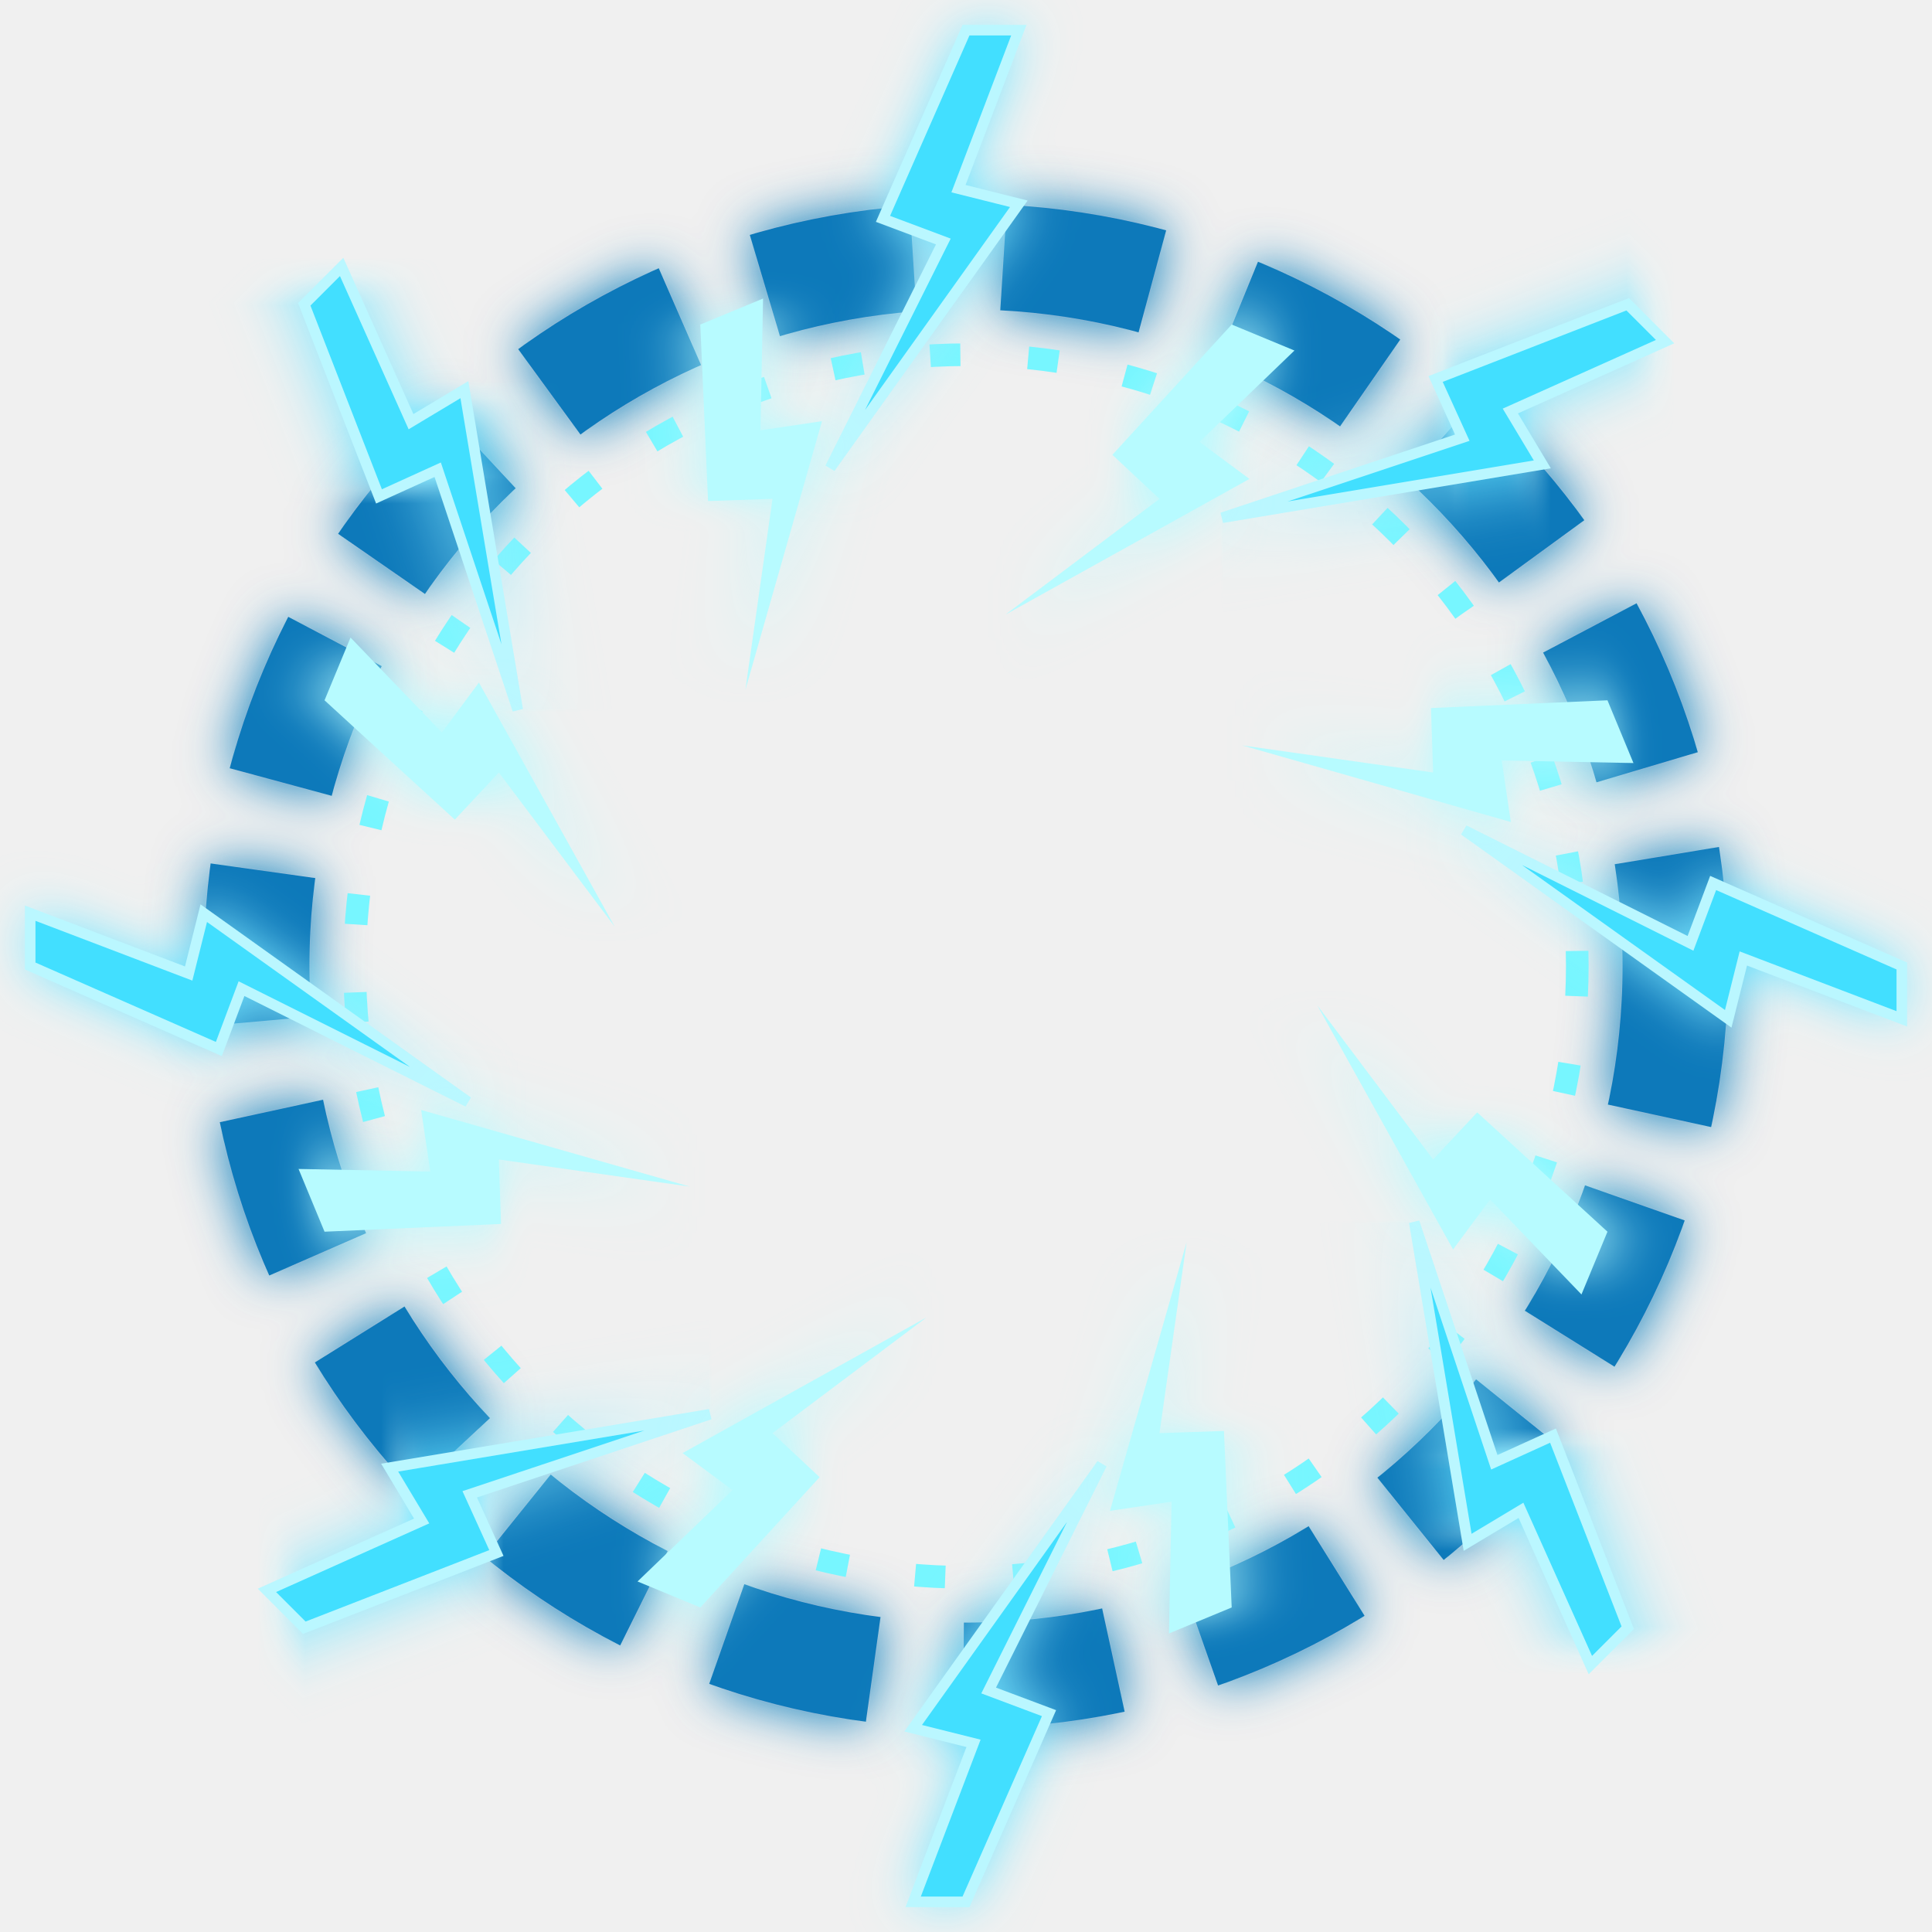
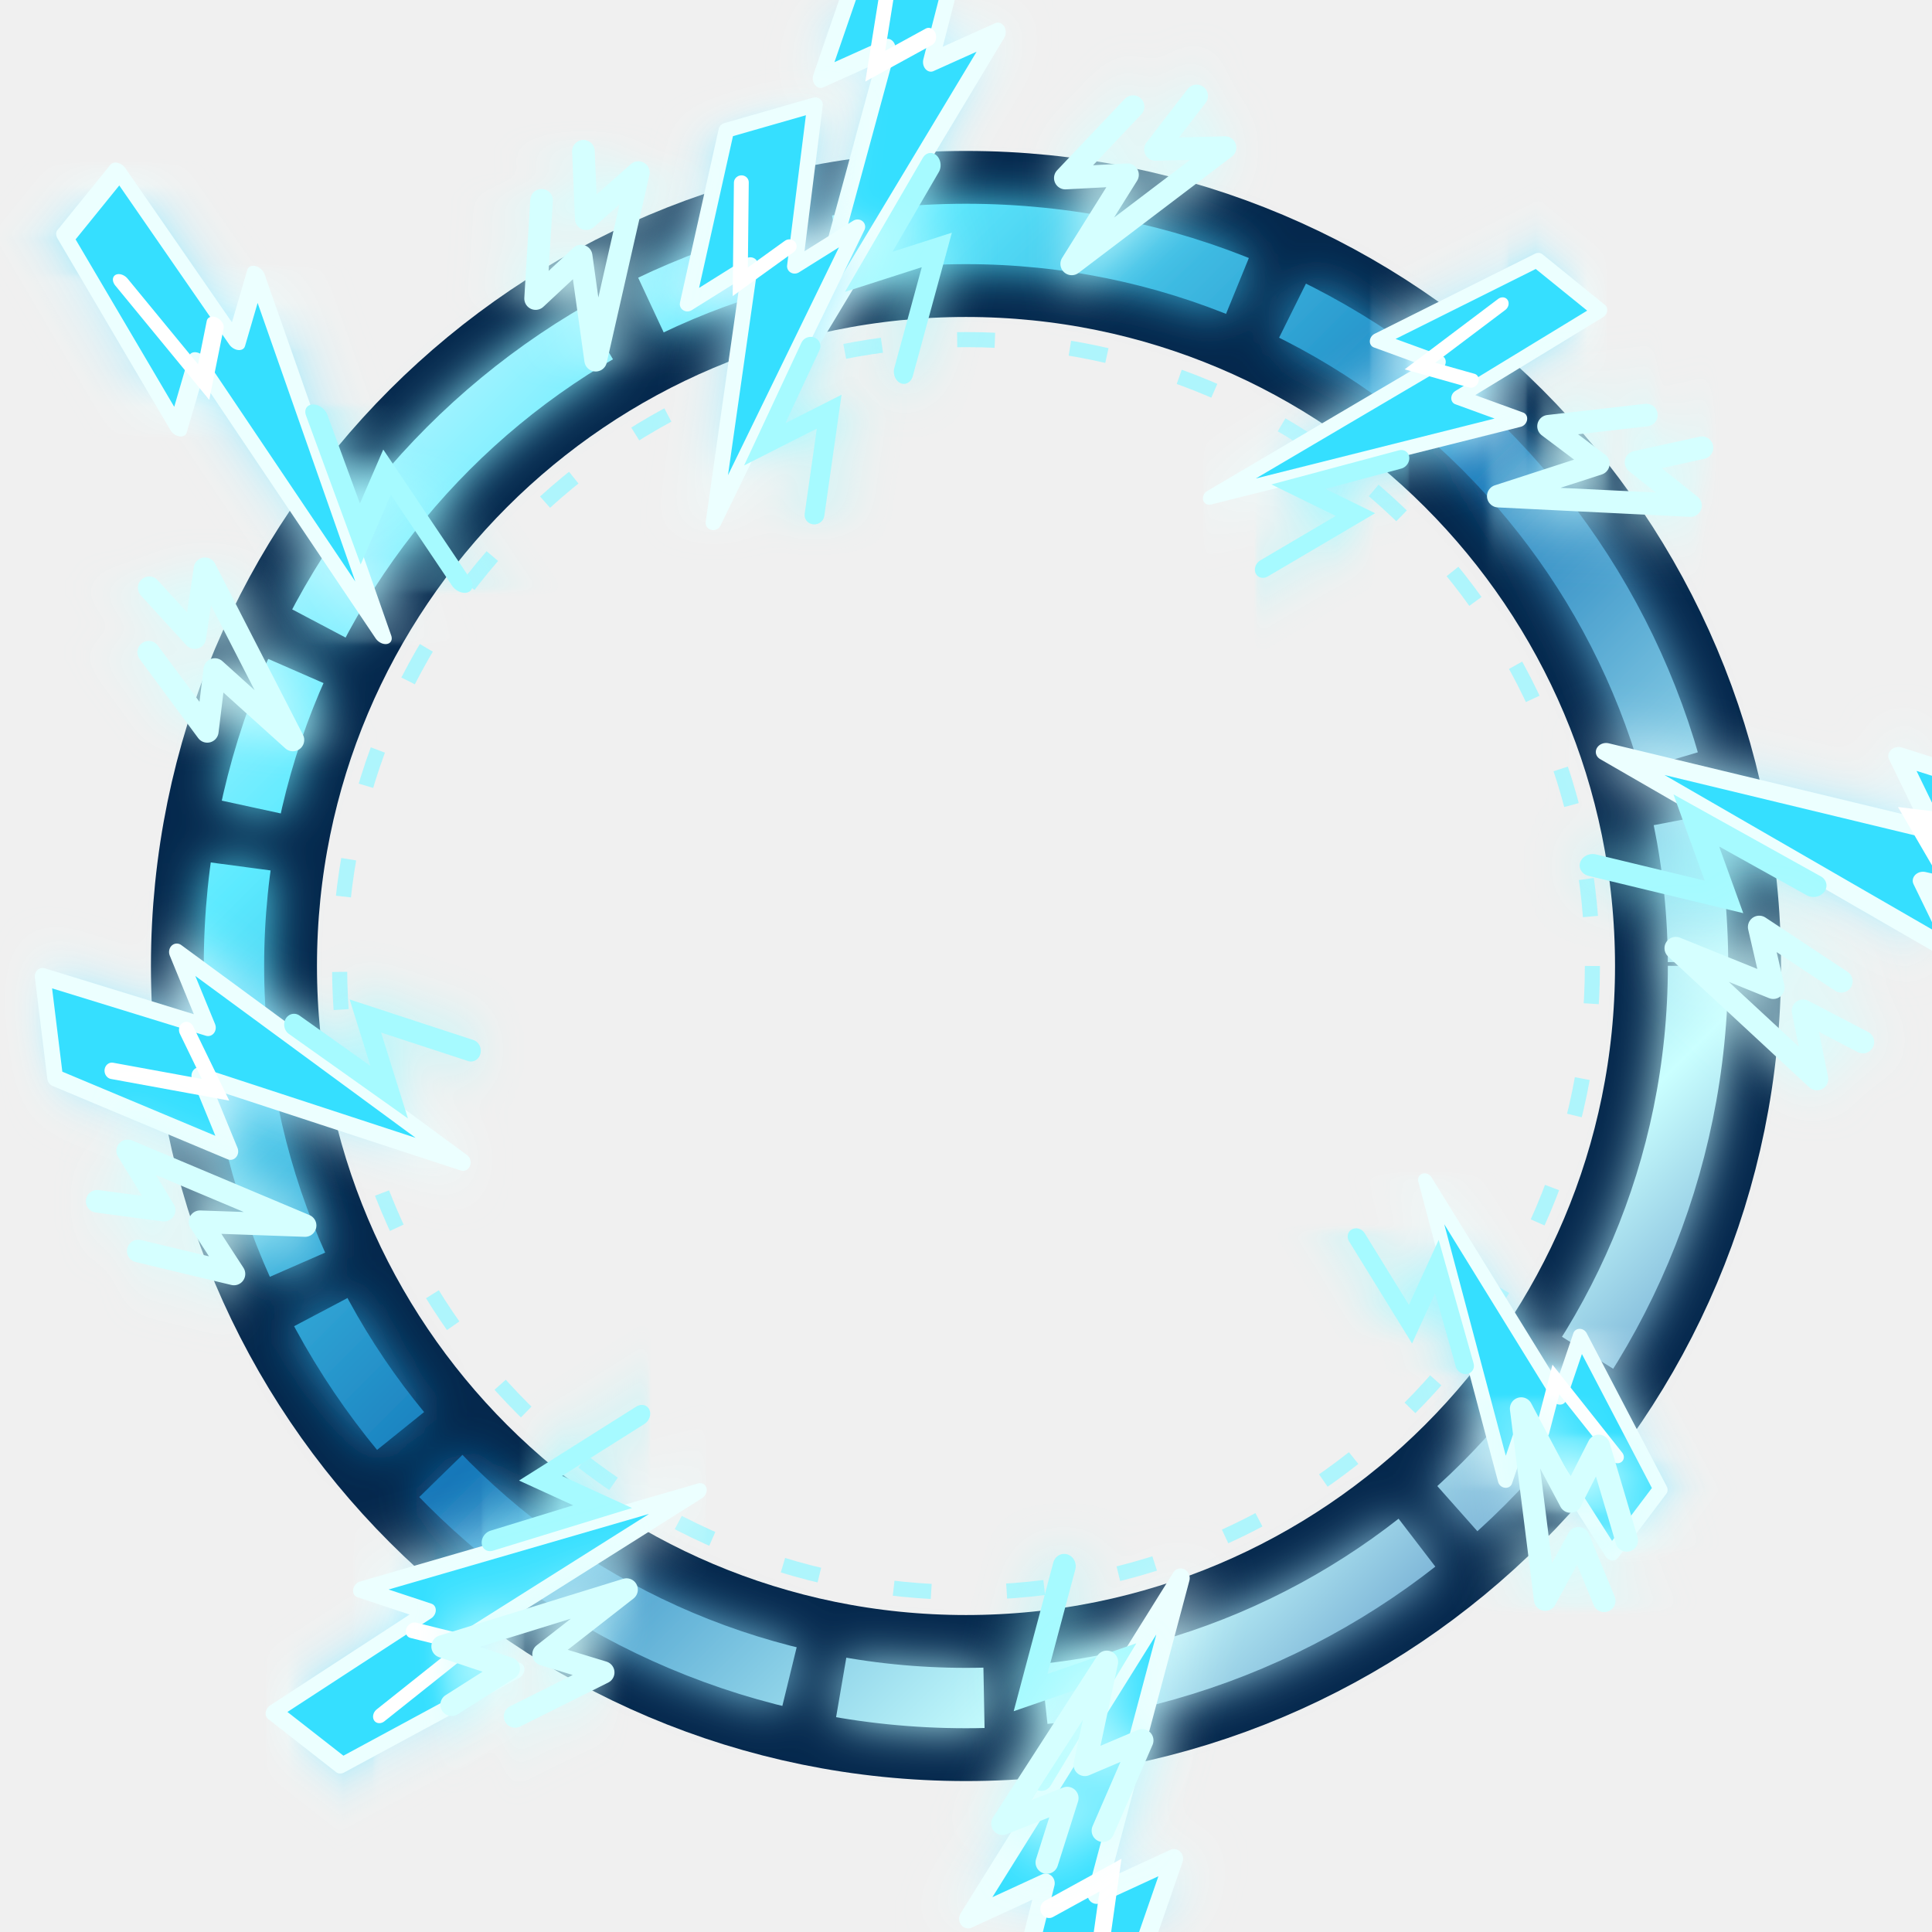
<svg xmlns="http://www.w3.org/2000/svg" viewBox="0 0 256 256">
  <defs>
-     <filter id="glow" x="-60%" y="-60%" width="220%" height="220%">
-       <feGaussianBlur stdDeviation="3.5" result="b" />
+     <linearGradient id="metal" x1="0" y1="0" x2="1" y2="1">
+       <stop stop-color="#f8fbff" />
+       <stop offset=".16" stop-color="#8995a2" />
+       <stop offset=".34" stop-color="#202832" />
+       <stop offset=".53" stop-color="#65727f" />
+       <stop offset=".72" stop-color="#eff7ff" />
+       <stop offset="1" stop-color="#303941" />
+     </linearGradient>
+     <linearGradient id="flame" x1="0" y1="0" x2="0" y2="1">
+       <stop stop-color="#fff7bb" />
+       <stop offset=".22" stop-color="#ffc044" />
+       <stop offset=".55" stop-color="#ff581c" />
+       <stop offset=".82" stop-color="#d10c18" />
+       <stop offset="1" stop-color="#5c0714" />
+     </linearGradient>
+     <linearGradient id="ice" x1="0" y1="0" x2="1" y2="1">
+       <stop stop-color="#f5ffff" />
+       <stop offset=".22" stop-color="#5ceaff" />
+       <stop offset=".5" stop-color="#1477b9" />
+       <stop offset=".78" stop-color="#caffff" />
+       <stop offset="1" stop-color="#1551a1" />
+     </linearGradient>
+     <filter id="glow" x="-50%" y="-50%" width="200%" height="200%">
+       <feGaussianBlur stdDeviation="3.2" result="b" />
      <feMerge>
        <feMergeNode in="b" />
        <feMergeNode in="SourceGraphic" />
      </feMerge>
    </filter>
-     <linearGradient id="metal" x1="0" y1="0" x2="1" y2="1">
-       <stop stop-color="#fff" />
-       <stop offset=".25" stop-color="#7b858e" />
-       <stop offset=".48" stop-color="#242a30" />
-       <stop offset=".72" stop-color="#c6d0d8" />
-       <stop offset="1" stop-color="#4d555d" />
-     </linearGradient>
+     <filter id="soft" x="-60%" y="-60%" width="220%" height="220%">
+       <feGaussianBlur stdDeviation="6" />
+     </filter>
  </defs>
  <g>
-     <circle cx="128" cy="128" r="94" fill="none" stroke="#0c79ba" stroke-width="14" stroke-dasharray="20 12" filter="url(#glow)" />
-     <circle cx="128" cy="128" r="81" fill="none" stroke="#77f6ff" stroke-width="3" stroke-dasharray="4 9" />
-     <path transform="rotate(0 128 128)" d="M128 4l-11 25 8 3-15 30 25-35-8-2 8-21z" fill="#42dfff" stroke="#baf7ff" stroke-width="1.4" filter="url(#glow)" />
-     <path transform="rotate(45 128 128)" d="M128 4l-11 25 8 3-15 30 25-35-8-2 8-21z" fill="#42dfff" stroke="#baf7ff" stroke-width="1.4" filter="url(#glow)" />
-     <path transform="rotate(90 128 128)" d="M128 4l-11 25 8 3-15 30 25-35-8-2 8-21z" fill="#42dfff" stroke="#baf7ff" stroke-width="1.4" filter="url(#glow)" />
-     <path transform="rotate(135 128 128)" d="M128 4l-11 25 8 3-15 30 25-35-8-2 8-21z" fill="#42dfff" stroke="#baf7ff" stroke-width="1.4" filter="url(#glow)" />
-     <path transform="rotate(180 128 128)" d="M128 4l-11 25 8 3-15 30 25-35-8-2 8-21z" fill="#42dfff" stroke="#baf7ff" stroke-width="1.4" filter="url(#glow)" />
-     <path transform="rotate(225 128 128)" d="M128 4l-11 25 8 3-15 30 25-35-8-2 8-21z" fill="#42dfff" stroke="#baf7ff" stroke-width="1.4" filter="url(#glow)" />
-     <path transform="rotate(270 128 128)" d="M128 4l-11 25 8 3-15 30 25-35-8-2 8-21z" fill="#42dfff" stroke="#baf7ff" stroke-width="1.4" filter="url(#glow)" />
-     <path transform="rotate(315 128 128)" d="M128 4l-11 25 8 3-15 30 25-35-8-2 8-21z" fill="#42dfff" stroke="#baf7ff" stroke-width="1.4" filter="url(#glow)" />
-     <path transform="rotate(22.5 128 128)" d="M128 36l-8 22 8 3-13 22 23-29-8-2 7-16z" fill="#b7fbff" filter="url(#glow)" />
-     <path transform="rotate(67.5 128 128)" d="M128 36l-8 22 8 3-13 22 23-29-8-2 7-16z" fill="#b7fbff" filter="url(#glow)" />
-     <path transform="rotate(112.5 128 128)" d="M128 36l-8 22 8 3-13 22 23-29-8-2 7-16z" fill="#b7fbff" filter="url(#glow)" />
-     <path transform="rotate(157.5 128 128)" d="M128 36l-8 22 8 3-13 22 23-29-8-2 7-16z" fill="#b7fbff" filter="url(#glow)" />
-     <path transform="rotate(202.5 128 128)" d="M128 36l-8 22 8 3-13 22 23-29-8-2 7-16z" fill="#b7fbff" filter="url(#glow)" />
-     <path transform="rotate(247.5 128 128)" d="M128 36l-8 22 8 3-13 22 23-29-8-2 7-16z" fill="#b7fbff" filter="url(#glow)" />
-     <path transform="rotate(292.5 128 128)" d="M128 36l-8 22 8 3-13 22 23-29-8-2 7-16z" fill="#b7fbff" filter="url(#glow)" />
-     <path transform="rotate(337.5 128 128)" d="M128 36l-8 22 8 3-13 22 23-29-8-2 7-16z" fill="#b7fbff" filter="url(#glow)" />
+     <circle cx="128" cy="128" r="97" fill="none" stroke="#05284d" stroke-width="22" />
+     <circle cx="128" cy="128" r="97" fill="none" stroke="url(#ice)" stroke-width="8" stroke-dasharray="54 8 19 7" filter="url(#glow)" />
+     <circle cx="128" cy="128" r="83" fill="none" stroke="#9ef6ff" stroke-width="2" stroke-dasharray="5 10" opacity=".8" />
+     <g transform="translate(128 128) rotate(-4) scale(0.92 1.13) translate(-128 -128)" filter="url(#glow)">
+       <path d="M128 0 L116 23 L126 20 L111 55 L142 19 L132 22 L141 0 Z" fill="#35dfff" stroke="#ecffff" stroke-width="2.2" stroke-linejoin="round">
+         <animate attributeName="opacity" values=".18;1;.28;.92;.18" dur="0.24s" begin="0.00s" repeatCount="indefinite" />
+       </path>
+       <path d="M128 8 L124 22 L132 19" fill="none" stroke="#fff" stroke-width="2.1" stroke-linecap="round" />
+       <path d="M131 34l-10 12 10-2-6 14" fill="none" stroke="#a6faff" stroke-width="2.8" stroke-linecap="round">
+         <animate attributeName="opacity" values="0;1;0;.8;0" dur=".3s" begin="0.00s" repeatCount="indefinite" />
+       </path>
+     </g>
+     <g transform="translate(128 128) rotate(39) scale(0.82 0.94) translate(-128 -128)" filter="url(#glow)">
+       <path d="M128 0 L116 23 L126 20 L111 55 L142 19 L132 22 L141 0 Z" fill="#35dfff" stroke="#ecffff" stroke-width="2.2" stroke-linejoin="round">
+         <animate attributeName="opacity" values=".18;1;.28;.92;.18" dur="0.32s" begin="0.11s" repeatCount="indefinite" />
+       </path>
+       <path d="M128 8 L124 22 L132 19" fill="none" stroke="#fff" stroke-width="2.1" stroke-linecap="round" />
+       <path d="M131 34l-10 12 10-2-6 14" fill="none" stroke="#a6faff" stroke-width="2.8" stroke-linecap="round">
+         <animate attributeName="opacity" values="0;1;0;.8;0" dur=".3s" begin="0.09s" repeatCount="indefinite" />
+       </path>
+     </g>
+     <g transform="translate(128 128) rotate(83) scale(1.05 1.2) translate(-128 -128)" filter="url(#glow)">
+       <path d="M128 0 L116 23 L126 20 L111 55 L142 19 L132 22 L141 0 Z" fill="#35dfff" stroke="#ecffff" stroke-width="2.2" stroke-linejoin="round">
+         <animate attributeName="opacity" values=".18;1;.28;.92;.18" dur="0.40s" begin="0.22s" repeatCount="indefinite" />
+       </path>
+       <path d="M128 8 L124 22 L132 19" fill="none" stroke="#fff" stroke-width="2.1" stroke-linecap="round" />
+       <path d="M131 34l-10 12 10-2-6 14" fill="none" stroke="#a6faff" stroke-width="2.8" stroke-linecap="round">
+         <animate attributeName="opacity" values="0;1;0;.8;0" dur=".3s" begin="0.18s" repeatCount="indefinite" />
+       </path>
+     </g>
+     <g transform="translate(128 128) rotate(127) scale(0.82 0.9) translate(-128 -128)" filter="url(#glow)">
+       <path d="M128 0 L116 23 L126 20 L111 55 L142 19 L132 22 L141 0 Z" fill="#35dfff" stroke="#ecffff" stroke-width="2.2" stroke-linejoin="round">
+         <animate attributeName="opacity" values=".18;1;.28;.92;.18" dur="0.48s" begin="0.33s" repeatCount="indefinite" />
+       </path>
+       <path d="M128 8 L124 22 L132 19" fill="none" stroke="#fff" stroke-width="2.1" stroke-linecap="round" />
+       <path d="M131 34l-10 12 10-2-6 14" fill="none" stroke="#a6faff" stroke-width="2.8" stroke-linecap="round">
+         <animate attributeName="opacity" values="0;1;0;.8;0" dur=".3s" begin="0.27s" repeatCount="indefinite" />
+       </path>
+     </g>
+     <g transform="translate(128 128) rotate(173) scale(1.08 1.15) translate(-128 -128)" filter="url(#glow)">
+       <path d="M128 0 L116 23 L126 20 L111 55 L142 19 L132 22 L141 0 Z" fill="#35dfff" stroke="#ecffff" stroke-width="2.2" stroke-linejoin="round">
+         <animate attributeName="opacity" values=".18;1;.28;.92;.18" dur="0.24s" begin="0.44s" repeatCount="indefinite" />
+       </path>
+       <path d="M128 8 L124 22 L132 19" fill="none" stroke="#fff" stroke-width="2.1" stroke-linecap="round" />
+       <path d="M131 34l-10 12 10-2-6 14" fill="none" stroke="#a6faff" stroke-width="2.8" stroke-linecap="round">
+         <animate attributeName="opacity" values="0;1;0;.8;0" dur=".3s" begin="0.36s" repeatCount="indefinite" />
+       </path>
+     </g>
+     <g transform="translate(128 128) rotate(218) scale(0.88 1.05) translate(-128 -128)" filter="url(#glow)">
+       <path d="M128 0 L116 23 L126 20 L111 55 L142 19 L132 22 L141 0 Z" fill="#35dfff" stroke="#ecffff" stroke-width="2.2" stroke-linejoin="round">
+         <animate attributeName="opacity" values=".18;1;.28;.92;.18" dur="0.32s" begin="0.55s" repeatCount="indefinite" />
+       </path>
+       <path d="M128 8 L124 22 L132 19" fill="none" stroke="#fff" stroke-width="2.1" stroke-linecap="round" />
+       <path d="M131 34l-10 12 10-2-6 14" fill="none" stroke="#a6faff" stroke-width="2.8" stroke-linecap="round">
+         <animate attributeName="opacity" values="0;1;0;.8;0" dur=".3s" begin="0.45s" repeatCount="indefinite" />
+       </path>
+     </g>
+     <g transform="translate(128 128) rotate(263) scale(1.04 0.95) translate(-128 -128)" filter="url(#glow)">
+       <path d="M128 0 L116 23 L126 20 L111 55 L142 19 L132 22 L141 0 Z" fill="#35dfff" stroke="#ecffff" stroke-width="2.2" stroke-linejoin="round">
+         <animate attributeName="opacity" values=".18;1;.28;.92;.18" dur="0.40s" begin="0.66s" repeatCount="indefinite" />
+       </path>
+       <path d="M128 8 L124 22 L132 19" fill="none" stroke="#fff" stroke-width="2.1" stroke-linecap="round" />
+       <path d="M131 34l-10 12 10-2-6 14" fill="none" stroke="#a6faff" stroke-width="2.8" stroke-linecap="round">
+         <animate attributeName="opacity" values="0;1;0;.8;0" dur=".3s" begin="0.54s" repeatCount="indefinite" />
+       </path>
+     </g>
+     <g transform="translate(128 128) rotate(309) scale(0.86 1.2) translate(-128 -128)" filter="url(#glow)">
+       <path d="M128 0 L116 23 L126 20 L111 55 L142 19 L132 22 L141 0 Z" fill="#35dfff" stroke="#ecffff" stroke-width="2.2" stroke-linejoin="round">
+         <animate attributeName="opacity" values=".18;1;.28;.92;.18" dur="0.48s" begin="0.77s" repeatCount="indefinite" />
+       </path>
+       <path d="M128 8 L124 22 L132 19" fill="none" stroke="#fff" stroke-width="2.1" stroke-linecap="round" />
+       <path d="M131 34l-10 12 10-2-6 14" fill="none" stroke="#a6faff" stroke-width="2.8" stroke-linecap="round">
+         <animate attributeName="opacity" values="0;1;0;.8;0" dur=".3s" begin="0.63s" repeatCount="indefinite" />
+       </path>
+     </g>
+     <g transform="translate(128 128) rotate(344) scale(0.94 0.9) translate(-128 -128)" filter="url(#glow)">
+       <path d="M128 0 L116 23 L126 20 L111 55 L142 19 L132 22 L141 0 Z" fill="#35dfff" stroke="#ecffff" stroke-width="2.2" stroke-linejoin="round">
+         <animate attributeName="opacity" values=".18;1;.28;.92;.18" dur="0.24s" begin="0.88s" repeatCount="indefinite" />
+       </path>
+       <path d="M128 8 L124 22 L132 19" fill="none" stroke="#fff" stroke-width="2.1" stroke-linecap="round" />
+       <path d="M131 34l-10 12 10-2-6 14" fill="none" stroke="#a6faff" stroke-width="2.8" stroke-linecap="round">
+         <animate attributeName="opacity" values="0;1;0;.8;0" dur=".3s" begin="0.72s" repeatCount="indefinite" />
+       </path>
+     </g>
+     <g transform="rotate(11 128 128)" filter="url(#glow)">
+       <path d="M128 12l-7 11 8-2-5 13 17-19-9 2 4-8" fill="none" stroke="#d5ffff" stroke-width="3" stroke-linecap="round" stroke-linejoin="round">
+         <animate attributeName="opacity" values="0;.95;0;.6;0" dur=".48s" begin="0.00s" repeatCount="indefinite" />
+       </path>
+     </g>
+     <g transform="rotate(51 128 128)" filter="url(#glow)">
+       <path d="M128 12l-7 11 8-2-5 13 17-19-9 2 4-8" fill="none" stroke="#d5ffff" stroke-width="3" stroke-linecap="round" stroke-linejoin="round">
+         <animate attributeName="opacity" values="0;.95;0;.6;0" dur=".48s" begin="0.10s" repeatCount="indefinite" />
+       </path>
+     </g>
+     <g transform="rotate(91 128 128)" filter="url(#glow)">
+       <path d="M128 12l-7 11 8-2-5 13 17-19-9 2 4-8" fill="none" stroke="#d5ffff" stroke-width="3" stroke-linecap="round" stroke-linejoin="round">
+         <animate attributeName="opacity" values="0;.95;0;.6;0" dur=".48s" begin="0.20s" repeatCount="indefinite" />
+       </path>
+     </g>
+     <g transform="rotate(131 128 128)" filter="url(#glow)">
+       <path d="M128 12l-7 11 8-2-5 13 17-19-9 2 4-8" fill="none" stroke="#d5ffff" stroke-width="3" stroke-linecap="round" stroke-linejoin="round">
+         <animate attributeName="opacity" values="0;.95;0;.6;0" dur=".48s" begin="0.30s" repeatCount="indefinite" />
+       </path>
+     </g>
+     <g transform="rotate(171 128 128)" filter="url(#glow)">
+       <path d="M128 12l-7 11 8-2-5 13 17-19-9 2 4-8" fill="none" stroke="#d5ffff" stroke-width="3" stroke-linecap="round" stroke-linejoin="round">
+         <animate attributeName="opacity" values="0;.95;0;.6;0" dur=".48s" begin="0.40s" repeatCount="indefinite" />
+       </path>
+     </g>
+     <g transform="rotate(211 128 128)" filter="url(#glow)">
+       <path d="M128 12l-7 11 8-2-5 13 17-19-9 2 4-8" fill="none" stroke="#d5ffff" stroke-width="3" stroke-linecap="round" stroke-linejoin="round">
+         <animate attributeName="opacity" values="0;.95;0;.6;0" dur=".48s" begin="0.50s" repeatCount="indefinite" />
+       </path>
+     </g>
+     <g transform="rotate(251 128 128)" filter="url(#glow)">
+       <path d="M128 12l-7 11 8-2-5 13 17-19-9 2 4-8" fill="none" stroke="#d5ffff" stroke-width="3" stroke-linecap="round" stroke-linejoin="round">
+         <animate attributeName="opacity" values="0;.95;0;.6;0" dur=".48s" begin="0.60s" repeatCount="indefinite" />
+       </path>
+     </g>
+     <g transform="rotate(291 128 128)" filter="url(#glow)">
+       <path d="M128 12l-7 11 8-2-5 13 17-19-9 2 4-8" fill="none" stroke="#d5ffff" stroke-width="3" stroke-linecap="round" stroke-linejoin="round">
+         <animate attributeName="opacity" values="0;.95;0;.6;0" dur=".48s" begin="0.70s" repeatCount="indefinite" />
+       </path>
+     </g>
+     <g transform="rotate(331 128 128)" filter="url(#glow)">
+       <path d="M128 12l-7 11 8-2-5 13 17-19-9 2 4-8" fill="none" stroke="#d5ffff" stroke-width="3" stroke-linecap="round" stroke-linejoin="round">
+         <animate attributeName="opacity" values="0;.95;0;.6;0" dur=".48s" begin="0.80s" repeatCount="indefinite" />
+       </path>
+     </g>
  </g>
</svg>
